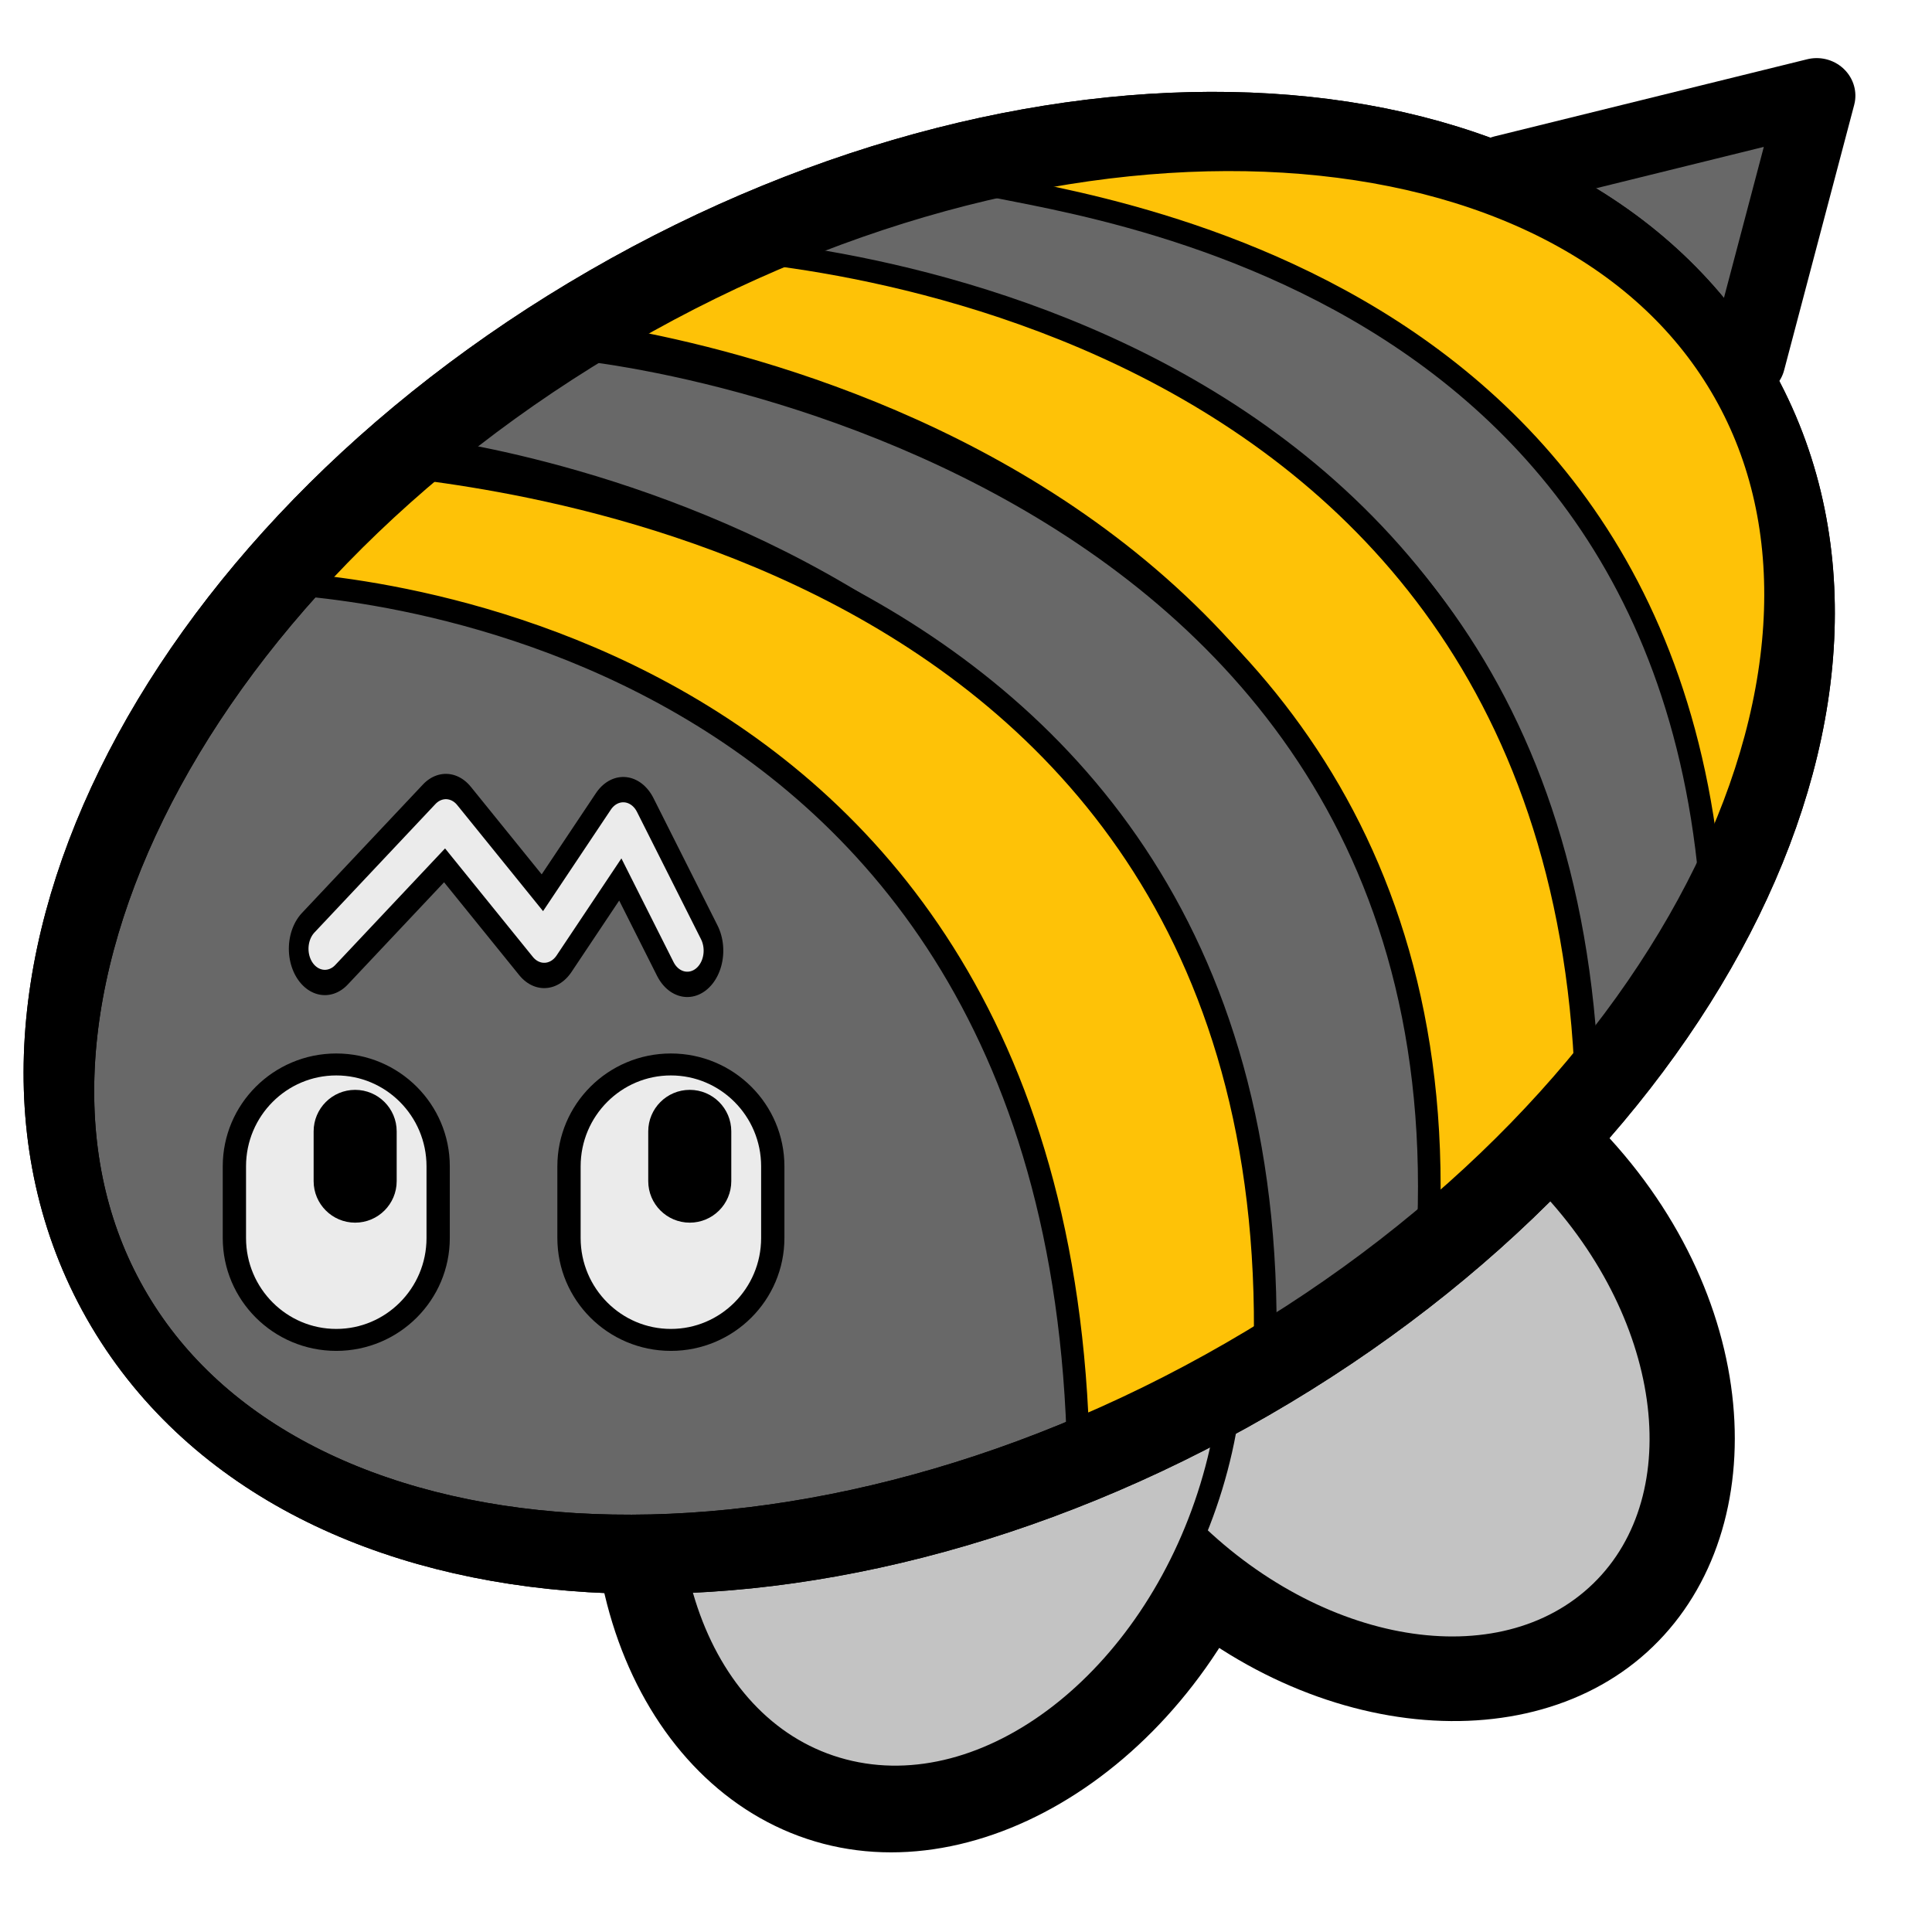
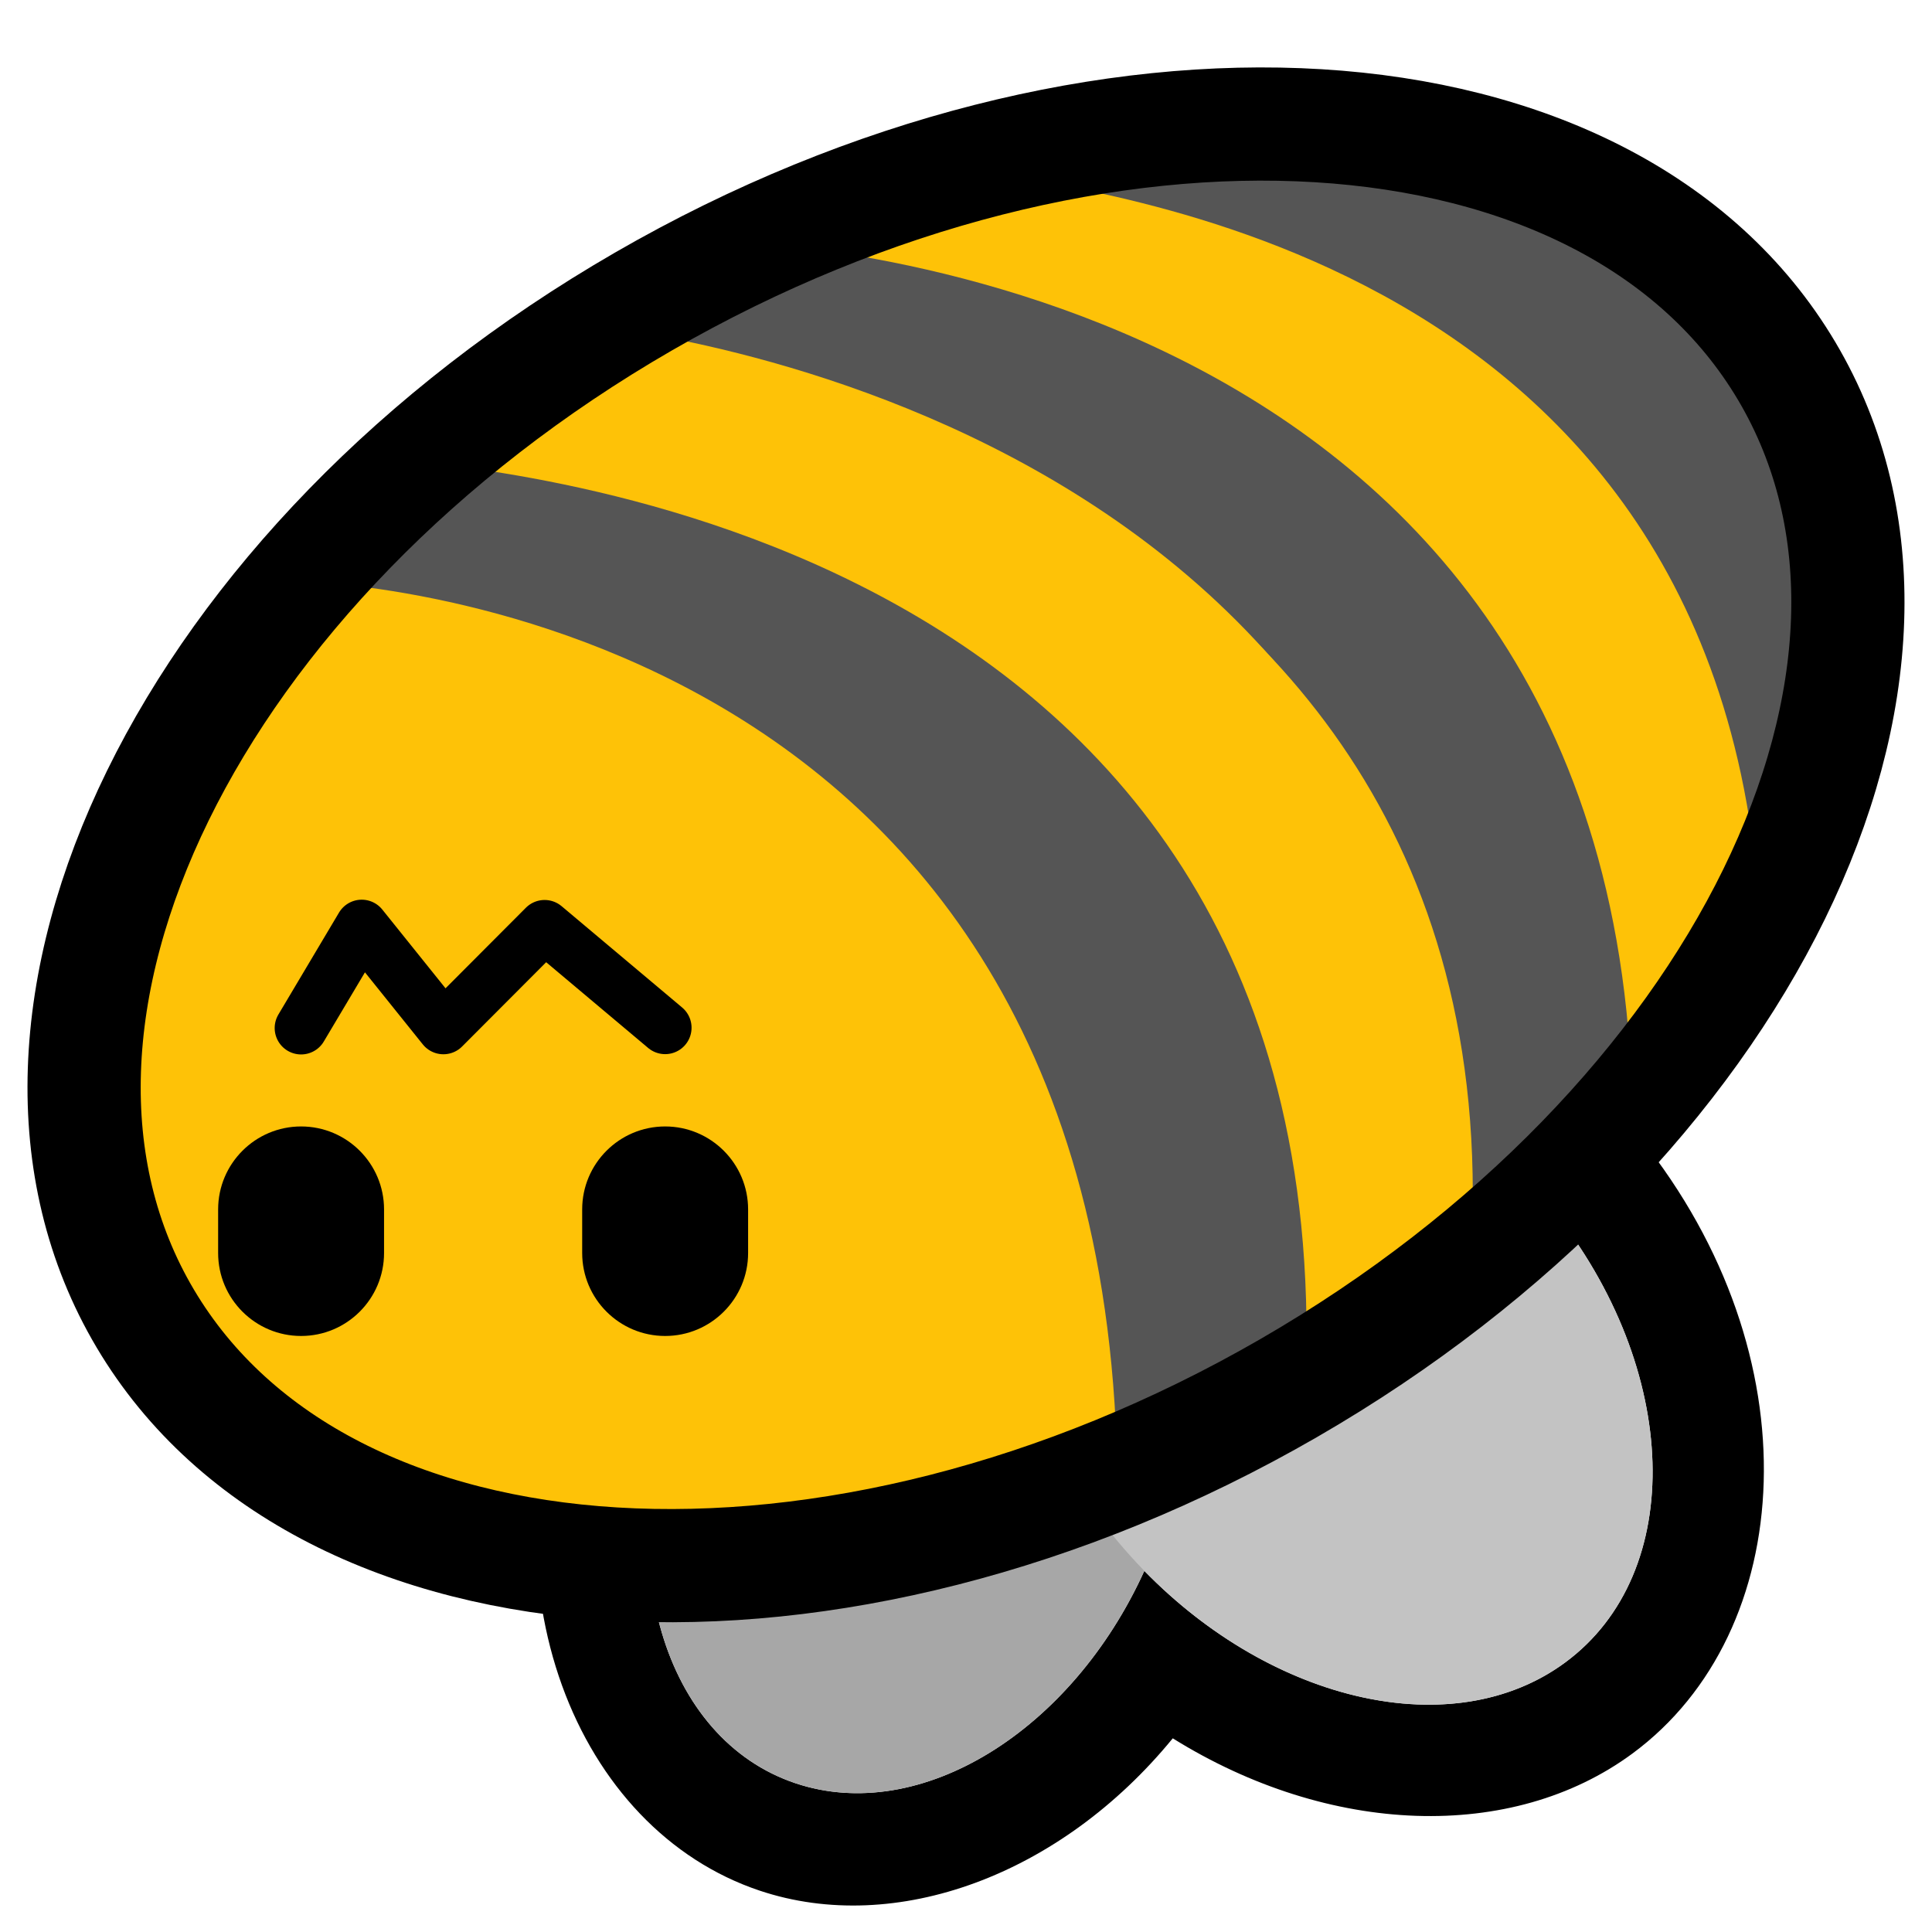
<svg xmlns="http://www.w3.org/2000/svg" width="100%" height="100%" viewBox="0 0 256 256" version="1.1" xml:space="preserve" style="fill-rule:evenodd;clip-rule:evenodd;stroke-linecap:round;stroke-linejoin:round;stroke-miterlimit:1.5;">
-   <g transform="matrix(1,0,0,1,-1967,-281)">
-     <g id="blobbee_upside_down" transform="matrix(1,0,0,1,1967,281)">
-       <rect x="0" y="0" width="256" height="256" style="fill:none;" />
-       <g id="Sting" transform="matrix(0.78314,0.139967,-0.135634,0.7589,58.4469,-46.8657)">
-         <path d="M189.771,56.854L238.765,34.355L235.05,81.388" style="fill:rgb(104,104,104);stroke:black;stroke-width:12.77px;" />
-       </g>
-       <g id="Wings-outline" transform="matrix(-0.938369,0.237527,-0.237527,-0.938369,270.754,208.857)">
-         <g transform="matrix(1.17688,-0.575088,0.651434,1.21399,-55.8934,35.953)">
-           <path d="M87.433,14.046C105.289,14.046 121.064,31.835 121.064,54.906C121.064,78.317 104.954,96.336 86.833,96.336C68.977,96.336 53.202,78.546 53.202,55.475C53.202,32.064 69.312,14.046 87.433,14.046ZM87.133,21.55C72.762,21.55 61.095,36.624 61.095,55.191C61.095,73.758 72.762,88.832 87.133,88.832C101.504,88.832 113.171,73.758 113.171,55.191C113.171,36.624 101.504,21.55 87.133,21.55Z" />
-         </g>
-         <g transform="matrix(1.24343,0.685066,-0.776012,1.28263,74.2693,-72.8119)">
-           <path d="M86.838,14.653C104.667,14.653 120.454,32.436 120.454,55.47C120.454,78.17 104.998,95.729 87.428,95.729C69.599,95.729 53.812,77.946 53.812,54.911C53.812,32.211 69.268,14.653 86.838,14.653ZM87.133,21.55C72.762,21.55 61.095,36.624 61.095,55.191C61.095,73.758 72.762,88.832 87.133,88.832C101.504,88.832 113.171,73.758 113.171,55.191C113.171,36.624 101.504,21.55 87.133,21.55Z" />
-         </g>
-       </g>
-       <g id="Wings" transform="matrix(-0.938369,0.237527,-0.237527,-0.938369,270.754,208.857)">
-         <g id="Back-wing" transform="matrix(1.17688,-0.575088,0.651434,1.21399,-55.8934,35.953)">
-           <ellipse cx="87.133" cy="55.191" rx="26.038" ry="33.641" style="fill:rgb(195,195,195);stroke:black;stroke-width:2.26px;" />
-         </g>
-         <g id="Front-wing" transform="matrix(0.946806,0,0,0.999012,5.86837,0.313874)">
-           <g id="Front-wing-main" transform="matrix(1.31328,0.685743,-0.81961,1.2839,72.2439,-73.1981)">
-             <ellipse cx="87.133" cy="55.191" rx="26.038" ry="33.641" style="fill:rgb(195,195,195);stroke:black;stroke-width:2.17px;" />
-           </g>
-           <path id="Front-wing-line" d="M119.334,101.013C123.249,82.03 129.669,61.104 148.451,47.276" style="fill:none;stroke:black;stroke-width:3.18px;" />
-         </g>
-       </g>
-       <g id="Wings1" transform="matrix(-0.938369,0.237527,-0.237527,-0.938369,270.754,208.857)">
-         <g id="Back-wing1" transform="matrix(1.17688,-0.575088,0.651434,1.21399,-55.8934,35.953)">
-           <ellipse cx="87.133" cy="55.191" rx="26.038" ry="33.641" style="fill:rgb(195,195,195);stroke:black;stroke-width:2.26px;" />
-         </g>
-         <g id="Front-wing1" transform="matrix(0.946806,0,0,0.999012,5.86837,0.313874)">
-           <g id="Front-wing-main1" transform="matrix(1.31328,0.685743,-0.81961,1.2839,72.2439,-73.1981)">
-             <ellipse cx="87.133" cy="55.191" rx="26.038" ry="33.641" style="fill:rgb(195,195,195);stroke:black;stroke-width:2.17px;" />
-           </g>
-           <path id="Front-wing-line1" d="M119.334,101.013C123.249,82.03 129.669,61.104 148.451,47.276" style="fill:none;stroke:black;stroke-width:3.18px;" />
-         </g>
-       </g>
-       <g id="Body" transform="matrix(0.994109,-0.573949,0.761422,1.28301,-128.953,66.8489)">
-         <ellipse cx="168.926" cy="110.515" rx="107.942" ry="55.376" style="fill:rgb(104,104,104);stroke:black;stroke-width:7.47px;" />
-       </g>
-       <g id="Stripes" transform="matrix(1,0,0,1,-4.35605,-15.7438)">
-         <g transform="matrix(1,-7.43708e-18,-7.43708e-18,1,92.3462,-63.8411)">
-           <path d="M37.588,107.021C36.302,108.044 130.102,103.736 138.911,199.269C185.818,73.536 38.054,97.55 37.588,107.021Z" style="fill:rgb(254,194,7);stroke:black;stroke-width:3px;" />
-         </g>
-         <g transform="matrix(1,-7.43708e-18,-7.43708e-18,1,73.4912,-52.6421)">
-           <path d="M157.766,189.064C152.141,96.884 58.714,94.709 59.225,91.972L24.408,104.867C24.408,104.867 137.219,103.115 141.236,211.738L154.889,190.72" style="fill:rgb(104,104,104);stroke:black;stroke-width:3px;" />
-         </g>
-         <g transform="matrix(1,-7.43708e-18,-7.43708e-18,1,55.5726,-39.8214)">
-           <path d="M138.184,221.282L158.96,198.917C155.015,90.156 39.958,88.264 39.959,88.304L21.516,99.184C21.345,99.215 140.506,108.796 138.184,221.282Z" style="fill:rgb(254,194,7);stroke:black;stroke-width:3px;" />
-         </g>
-         <g transform="matrix(1,-7.43708e-18,-7.43708e-18,1,25.9786,-19.0024)">
-           <path d="M52.67,78.448L32.777,93.969C32.777,93.969 147.14,105.355 145.924,216.369L167.401,201.973C175.368,91.857 51.46,79.379 49.702,80.764" style="fill:rgb(104,104,104);stroke:black;stroke-width:3px;" />
-         </g>
-         <g transform="matrix(1,-7.43708e-18,-7.43708e-18,1,-0.424026,-0.546032)">
-           <path d="M54.907,77.629L39.992,93.485C39.992,93.485 145.269,94.435 147.67,208.921L172.327,197.913C176.533,83.454 58.325,78.845 54.907,77.629Z" style="fill:rgb(254,194,7);stroke:black;stroke-width:3px;" />
-         </g>
-       </g>
-       <g id="Body-outline" transform="matrix(0.994109,-0.573949,0.761422,1.28301,-128.953,66.8489)">
-         <ellipse cx="168.926" cy="110.515" rx="107.942" ry="55.376" style="fill:none;stroke:black;stroke-width:7.47px;" />
-       </g>
-       <g id="Face" transform="matrix(-1,1.22465e-16,-1.22465e-16,-1,147.285,313.617)">
-         <g id="Mouth" transform="matrix(0.658566,-1.17246e-18,-3.87825e-17,0.848272,3.90699,42.2986)">
-           <path d="M79.429,171.352L92.31,191.237L108.219,172.744L128,191.722L152.351,171.648" style="fill:none;stroke:black;stroke-width:14.49px;stroke-miterlimit:2;" />
-           <path d="M79.429,171.352L92.31,191.237L108.219,172.744L128,191.722L152.351,171.648" style="fill:none;stroke:rgb(235,235,235);stroke-width:6.58px;" />
-         </g>
-         <g id="Eyes" transform="matrix(0.856324,0.124954,-0.124954,0.856324,35.143,7.15355)">
-           <g id="Right-eye" transform="matrix(1.56791,-0.228787,0.215752,1.47858,-150.38,17.2361)">
-             <path d="M154.615,113.255C154.615,107.493 150.203,102.815 144.77,102.815C139.336,102.815 134.924,107.493 134.924,113.255L134.924,120.6C134.924,126.362 139.336,131.04 144.77,131.04C150.203,131.04 154.615,126.362 154.615,120.6L154.615,113.255Z" style="fill:rgb(235,235,235);stroke:black;stroke-width:2.25px;" />
-           </g>
-           <g id="Right-eye1" transform="matrix(0.639006,-0.0932429,0.104024,0.712889,-4.68472,94.5194)">
-             <path d="M154.615,111.64C154.615,106.77 150.203,102.815 144.77,102.815C139.336,102.815 134.924,106.77 134.924,111.64L134.924,122.216C134.924,127.086 139.336,131.04 144.77,131.04C150.203,131.04 154.615,127.086 154.615,122.216L154.615,111.64Z" />
-           </g>
-           <g id="Left-eye" transform="matrix(1.56791,-0.228787,0.215752,1.47858,-201.077,24.6337)">
-             <path d="M154.615,113.255C154.615,107.493 150.203,102.815 144.77,102.815C139.336,102.815 134.924,107.493 134.924,113.255L134.924,120.6C134.924,126.362 139.336,131.04 144.77,131.04C150.203,131.04 154.615,126.362 154.615,120.6L154.615,113.255Z" style="fill:rgb(235,235,235);stroke:black;stroke-width:2.25px;" />
-           </g>
-           <g id="Right-eye2" transform="matrix(0.639006,-0.0932429,0.104024,0.712889,-55.3816,101.917)">
-             <path d="M154.615,111.64C154.615,106.77 150.203,102.815 144.77,102.815C139.336,102.815 134.924,106.77 134.924,111.64L134.924,122.216C134.924,127.086 139.336,131.04 144.77,131.04C150.203,131.04 154.615,127.086 154.615,122.216L154.615,111.64Z" />
-           </g>
-         </g>
-       </g>
-     </g>
+   <rect id="blobbee_upside_down" x="-0" y="0" width="256" height="256" style="fill:none;" />
+   <path id="Wings-outline" d="M131.875,135.081C133.329,133.629 134.903,132.275 136.595,131.027C158.012,115.232 194.619,122.462 217.333,150.785C240.504,179.677 238.15,216.243 216.302,232.355C200.352,244.117 176.16,243.273 155.398,230.336C140.561,248.476 118.676,256.543 100.669,250.522C76.387,242.403 63.427,210.408 75.704,177.854C86.045,150.433 110.184,134.09 131.875,135.081ZM138.106,151.424C137.909,151.352 137.711,151.283 137.512,151.217C120,145.361 98.594,159.669 89.739,183.147C80.884,206.625 87.913,230.441 105.425,236.296C121.976,241.83 142.006,229.354 151.63,208.147C168.67,225.629 192.606,231.192 207.399,220.283C223.506,208.405 222.714,181.469 205.632,160.17C188.55,138.87 161.605,131.221 145.498,143.099C142.417,145.371 139.954,148.194 138.106,151.424Z" />
+   <g id="Wings">
+     <path id="Back-wing" d="M105.425,236.296C122.938,242.151 144.344,227.844 153.199,204.366C162.053,180.887 155.024,157.072 137.512,151.217C120,145.361 98.594,159.669 89.739,183.147C80.884,206.625 87.913,230.441 105.425,236.296Z" style="fill:rgb(167,167,167);" />
+     <path id="Front-wing" d="M207.399,220.283C223.506,208.405 222.714,181.469 205.632,160.17C188.55,138.87 161.605,131.221 145.498,143.099C129.391,154.977 130.183,181.913 147.265,203.212C164.348,224.512 191.292,232.161 207.399,220.283Z" style="fill:rgb(195,195,195);" />
+   </g>
+   <path id="Body" d="M85.271,39.946C145.288,5.295 213.16,9.424 236.743,49.162C260.326,88.9 230.747,149.294 170.729,183.945C110.712,218.596 42.84,214.466 19.257,174.728C-4.326,134.991 25.253,74.596 85.271,39.946Z" style="fill:rgb(254,194,7);" />
+   <g id="Stripes">
+     <path d="M130.484,26.568C129.182,27.605 224.237,23.238 233.164,120.051C280.7,-7.366 130.957,16.97 130.484,26.568Z" style="fill:rgb(85,85,85);" />
+     <path d="M233.164,121.058C227.465,27.644 132.786,25.44 133.303,22.666L98.021,35.734C98.021,35.734 212.342,33.959 216.414,144.036L230.249,122.737" style="fill:rgb(254,194,7);" />
+     <path d="M195.162,166.701L216.216,144.036C212.218,33.818 95.621,31.901 95.622,31.942L76.931,42.967C76.758,42.999 197.515,52.708 195.162,166.701Z" style="fill:rgb(85,85,85);" />
+     <path d="M78.512,43.051L58.353,58.78C58.353,58.78 174.247,70.319 173.015,182.82L194.78,168.231C202.854,56.64 77.286,43.995 75.505,45.398" style="fill:rgb(254,194,7);" />
+     <path d="M54.023,60.925L38.908,76.993C38.908,76.993 145.595,77.956 148.028,193.976L173.015,182.82C177.278,66.828 57.487,62.157 54.023,60.925Z" style="fill:rgb(85,85,85);" />
+   </g>
+   <path id="Body-outline" d="M85.271,39.946C145.288,5.295 213.16,9.424 236.743,49.162C260.326,88.9 230.747,149.294 170.729,183.945C110.712,218.596 42.84,214.466 19.257,174.728C-4.326,134.991 25.253,74.596 85.271,39.946Z" style="fill:none;stroke:black;stroke-width:15px;" />
+   <g id="Face">
+     <path id="Mouth" d="M39.896,136.219L47.929,122.713L58.753,136.195L72.162,122.751L88.135,136.179" style="fill:none;stroke:black;stroke-width:7px;" />
+     <path id="Right-eye" d="M99.128,166.03L99.128,160.255C99.128,154.187 94.202,149.261 88.135,149.261C82.068,149.261 77.142,154.187 77.142,160.255L77.142,166.03C77.142,172.098 82.068,177.023 88.135,177.023C94.202,177.023 99.128,172.098 99.128,166.03Z" />
+     <path id="Left-eye" d="M50.889,166.03L50.889,160.255C50.889,154.187 45.963,149.261 39.896,149.261C33.828,149.261 28.903,154.187 28.903,160.255L28.903,166.03C28.903,172.098 33.828,177.023 39.896,177.023C45.963,177.023 50.889,172.098 50.889,166.03Z" />
  </g>
</svg>
